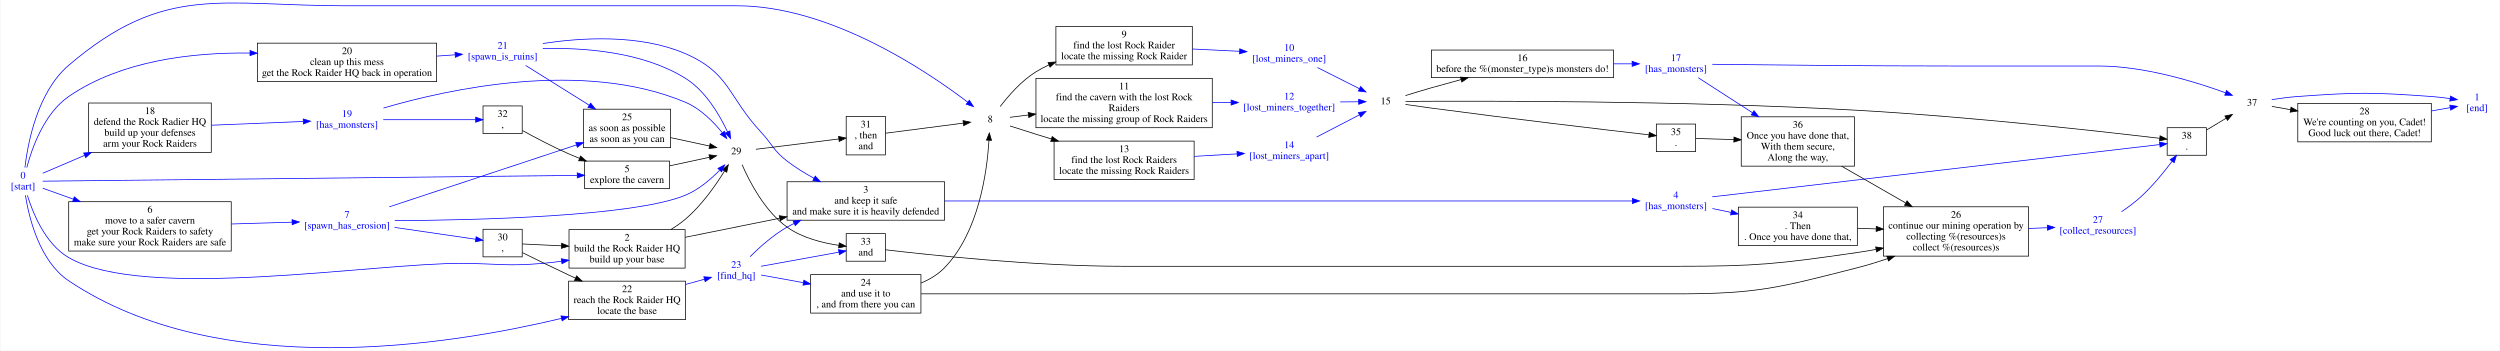
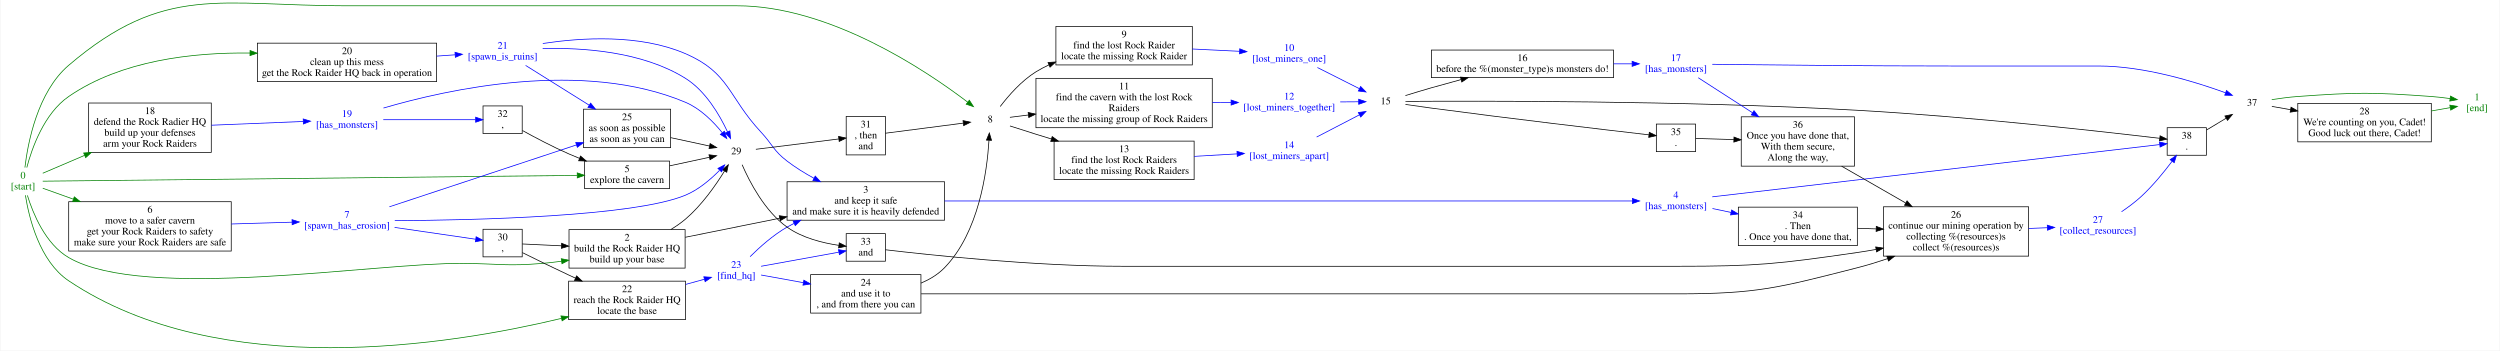
<svg xmlns="http://www.w3.org/2000/svg" width="3444pt" height="483pt" viewBox="0.00 0.00 3444.00 483.19">
  <g id="graph0" class="graph" transform="scale(1 1) rotate(0) translate(4 479.19)">
    <polygon fill="white" stroke="transparent" points="-4,4 -4,-479.19 3440,-479.19 3440,4 -4,4" />
    <g id="node1" class="node">
-       <text text-anchor="middle" x="27" y="-233.01" font-family="Times,serif" font-size="14.00" fill="blue">0</text>
-       <text text-anchor="middle" x="27" y="-218.01" font-family="Times,serif" font-size="14.00" fill="blue">[start]</text>
+       <text text-anchor="middle" x="27" y="-233.01" font-family="Times,serif" font-size="14.00" fill="green">0</text>
+       <text text-anchor="middle" x="27" y="-218.01" font-family="Times,serif" font-size="14.00" fill="green">[start]</text>
    </g>
    <g id="node3" class="node">
      <polygon fill="none" stroke="black" points="939.5,-162.71 779.5,-162.71 779.5,-109.71 939.5,-109.71 939.5,-162.71" />
      <text text-anchor="middle" x="859.5" y="-147.51" font-family="Times,serif" font-size="14.00">2</text>
      <text text-anchor="middle" x="859.5" y="-132.51" font-family="Times,serif" font-size="14.00">build the Rock Raider HQ</text>
      <text text-anchor="middle" x="859.5" y="-117.51" font-family="Times,serif" font-size="14.00">build up your base</text>
    </g>
-     <g id="edge2" class="edge">
-       <path fill="none" stroke="blue" d="M33.07,-209.91C40.75,-185.04 57.96,-142.81 90,-124.21 194.36,-63.61 512.32,-117.1 633,-116.21 681.89,-115.85 694.29,-112.02 743,-116.21 751.54,-116.94 760.41,-117.98 769.25,-119.19" />
-       <polygon fill="blue" stroke="blue" points="768.81,-122.66 779.2,-120.63 769.81,-115.74 768.81,-122.66" />
+     <g id="edge4" class="edge">
+       <path fill="none" stroke="green" d="M33.07,-209.91C40.75,-185.04 57.96,-142.81 90,-124.21 194.36,-63.61 512.32,-117.1 633,-116.21 681.89,-115.85 694.29,-112.02 743,-116.21 751.54,-116.94 760.41,-117.98 769.25,-119.19" />
+       <polygon fill="green" stroke="green" points="768.81,-122.66 779.2,-120.63 769.81,-115.74 768.81,-122.66" />
    </g>
    <g id="node6" class="node">
      <polygon fill="none" stroke="black" points="918,-257.21 801,-257.21 801,-219.21 918,-219.21 918,-257.21" />
      <text text-anchor="middle" x="859.5" y="-242.01" font-family="Times,serif" font-size="14.00">5</text>
      <text text-anchor="middle" x="859.5" y="-227.01" font-family="Times,serif" font-size="14.00">explore the cavern</text>
    </g>
-     <g id="edge1" class="edge">
-       <path fill="none" stroke="blue" d="M54.23,-229.49C167.64,-230.72 617.95,-235.6 790.62,-237.47" />
-       <polygon fill="blue" stroke="blue" points="790.81,-240.97 800.85,-237.58 790.89,-233.97 790.81,-240.97" />
+     <g id="edge5" class="edge">
+       <path fill="none" stroke="green" d="M54.23,-229.49C167.64,-230.72 617.95,-235.6 790.62,-237.47" />
+       <polygon fill="green" stroke="green" points="790.81,-240.97 800.85,-237.58 790.89,-233.97 790.81,-240.97" />
    </g>
    <g id="node7" class="node">
      <polygon fill="none" stroke="black" points="314,-201.21 90,-201.21 90,-133.21 314,-133.21 314,-201.21" />
      <text text-anchor="middle" x="202" y="-186.01" font-family="Times,serif" font-size="14.00">6</text>
      <text text-anchor="middle" x="202" y="-171.01" font-family="Times,serif" font-size="14.00">move to a safer cavern</text>
      <text text-anchor="middle" x="202" y="-156.01" font-family="Times,serif" font-size="14.00">get your Rock Raiders to safety</text>
      <text text-anchor="middle" x="202" y="-141.01" font-family="Times,serif" font-size="14.00">make sure your Rock Raiders are safe</text>
    </g>
-     <g id="edge5" class="edge">
-       <path fill="none" stroke="blue" d="M54.27,-219.79C66.02,-215.58 80.7,-210.32 96.2,-204.76" />
-       <polygon fill="blue" stroke="blue" points="97.71,-207.94 105.94,-201.27 95.35,-201.35 97.71,-207.94" />
+     <g id="edge2" class="edge">
+       <path fill="none" stroke="green" d="M54.27,-219.79C66.02,-215.58 80.7,-210.32 96.2,-204.76" />
+       <polygon fill="green" stroke="green" points="97.71,-207.94 105.94,-201.27 95.35,-201.35 97.71,-207.94" />
    </g>
    <g id="node9" class="node">
      <text text-anchor="middle" x="1360" y="-310.51" font-family="Times,serif" font-size="14.00">8</text>
    </g>
    <g id="edge7" class="edge">
-       <path fill="none" stroke="blue" d="M29.65,-248.3C33.64,-282.13 46.93,-352.48 90,-389.21 222.29,-502.03 298.64,-471.21 472.5,-471.21 472.5,-471.21 472.5,-471.21 1011,-471.21 1138.61,-471.21 1271.11,-382.4 1328.97,-338.37" />
-       <polygon fill="blue" stroke="blue" points="1331.17,-341.09 1336.95,-332.22 1326.89,-335.55 1331.17,-341.09" />
+       <path fill="none" stroke="green" d="M29.65,-248.3C33.64,-282.13 46.93,-352.48 90,-389.21 222.29,-502.03 298.64,-471.21 472.5,-471.21 472.5,-471.21 472.5,-471.21 1011,-471.21 1138.61,-471.21 1271.11,-382.4 1328.97,-338.37" />
+       <polygon fill="green" stroke="green" points="1331.17,-341.09 1336.95,-332.22 1326.89,-335.55 1331.17,-341.09" />
    </g>
    <g id="node19" class="node">
      <polygon fill="none" stroke="black" points="286.5,-337.21 117.5,-337.21 117.5,-269.21 286.5,-269.21 286.5,-337.21" />
      <text text-anchor="middle" x="202" y="-322.01" font-family="Times,serif" font-size="14.00">18</text>
      <text text-anchor="middle" x="202" y="-307.01" font-family="Times,serif" font-size="14.00">defend the Rock Radier HQ</text>
      <text text-anchor="middle" x="202" y="-292.01" font-family="Times,serif" font-size="14.00">build up your defenses</text>
      <text text-anchor="middle" x="202" y="-277.01" font-family="Times,serif" font-size="14.00">arm your Rock Raiders</text>
    </g>
-     <g id="edge4" class="edge">
-       <path fill="none" stroke="blue" d="M54.27,-240.45C69.92,-247.14 90.78,-256.06 111.85,-265.07" />
-       <polygon fill="blue" stroke="blue" points="110.63,-268.36 121.21,-269.07 113.39,-261.92 110.63,-268.36" />
+     <g id="edge1" class="edge">
+       <path fill="none" stroke="green" d="M54.27,-240.45C69.92,-247.14 90.78,-256.06 111.85,-265.07" />
+       <polygon fill="green" stroke="green" points="110.63,-268.36 121.21,-269.07 113.39,-261.92 110.63,-268.36" />
    </g>
    <g id="node21" class="node">
      <polygon fill="none" stroke="black" points="597,-419.71 350,-419.71 350,-366.71 597,-366.71 597,-419.71" />
      <text text-anchor="middle" x="473.5" y="-404.51" font-family="Times,serif" font-size="14.00">20</text>
      <text text-anchor="middle" x="473.5" y="-389.51" font-family="Times,serif" font-size="14.00">clean up this mess</text>
      <text text-anchor="middle" x="473.5" y="-374.51" font-family="Times,serif" font-size="14.00">get the Rock Raider HQ back in operation</text>
    </g>
    <g id="edge3" class="edge">
-       <path fill="none" stroke="blue" d="M32.25,-248.26C39.3,-274.97 56.11,-322.87 90,-346.21 162.27,-395.96 260.87,-407.07 339.87,-406.08" />
-       <polygon fill="blue" stroke="blue" points="339.96,-409.57 349.89,-405.88 339.82,-402.58 339.96,-409.57" />
+       <path fill="none" stroke="green" d="M32.25,-248.26C39.3,-274.97 56.11,-322.87 90,-346.21 162.27,-395.96 260.87,-407.07 339.87,-406.08" />
+       <polygon fill="green" stroke="green" points="339.96,-409.57 349.89,-405.88 339.82,-402.58 339.96,-409.57" />
    </g>
    <g id="node23" class="node">
      <polygon fill="none" stroke="black" points="940,-91.71 779,-91.71 779,-38.71 940,-38.71 940,-91.71" />
      <text text-anchor="middle" x="859.5" y="-76.51" font-family="Times,serif" font-size="14.00">22</text>
      <text text-anchor="middle" x="859.5" y="-61.51" font-family="Times,serif" font-size="14.00">reach the Rock Raider HQ</text>
      <text text-anchor="middle" x="859.5" y="-46.51" font-family="Times,serif" font-size="14.00">locate the base</text>
    </g>
    <g id="edge6" class="edge">
-       <path fill="none" stroke="blue" d="M30.32,-210.14C35.21,-179.31 49.66,-119.24 90,-92.21 298.62,47.62 615.62,-3.48 769.06,-40.4" />
-       <polygon fill="blue" stroke="blue" points="768.38,-43.84 778.93,-42.81 770.04,-37.04 768.38,-43.84" />
+       <path fill="none" stroke="green" d="M30.32,-210.14C35.21,-179.31 49.66,-119.24 90,-92.21 298.62,47.62 615.62,-3.48 769.06,-40.4" />
+       <polygon fill="green" stroke="green" points="768.38,-43.84 778.93,-42.81 770.04,-37.04 768.38,-43.84" />
    </g>
    <g id="node2" class="node">
-       <text text-anchor="middle" x="3409" y="-341.01" font-family="Times,serif" font-size="14.00" fill="blue">1</text>
-       <text text-anchor="middle" x="3409" y="-326.01" font-family="Times,serif" font-size="14.00" fill="blue">[end]</text>
+       <text text-anchor="middle" x="3409" y="-341.01" font-family="Times,serif" font-size="14.00" fill="green">1</text>
+       <text text-anchor="middle" x="3409" y="-326.01" font-family="Times,serif" font-size="14.00" fill="green">[end]</text>
    </g>
    <g id="node4" class="node">
      <polygon fill="none" stroke="black" points="1297,-228.71 1080,-228.71 1080,-175.71 1297,-175.71 1297,-228.71" />
      <text text-anchor="middle" x="1188.5" y="-213.51" font-family="Times,serif" font-size="14.00">3</text>
      <text text-anchor="middle" x="1188.5" y="-198.51" font-family="Times,serif" font-size="14.00">and keep it safe</text>
      <text text-anchor="middle" x="1188.5" y="-183.51" font-family="Times,serif" font-size="14.00">and make sure it is heavily defended</text>
    </g>
    <g id="edge9" class="edge">
      <path fill="none" stroke="black" d="M939.66,-152.18C978.67,-160.06 1026.52,-169.71 1069.72,-178.43" />
      <polygon fill="black" stroke="black" points="1069.24,-181.91 1079.73,-180.45 1070.62,-175.05 1069.24,-181.91" />
    </g>
    <g id="node30" class="node">
      <text text-anchor="middle" x="1010" y="-266.51" font-family="Times,serif" font-size="14.00">29</text>
    </g>
    <g id="edge8" class="edge">
      <path fill="none" stroke="black" d="M919.77,-162.86C926.91,-167.18 933.85,-171.98 940,-177.21 962.19,-196.06 981.35,-223.34 993.82,-243.49" />
      <polygon fill="black" stroke="black" points="990.9,-245.42 999.06,-252.18 996.89,-241.81 990.9,-245.42" />
    </g>
    <g id="node5" class="node">
      <text text-anchor="middle" x="2305" y="-206.01" font-family="Times,serif" font-size="14.00" fill="blue">4</text>
      <text text-anchor="middle" x="2305" y="-191.01" font-family="Times,serif" font-size="14.00" fill="blue">[has_monsters]</text>
    </g>
    <g id="edge10" class="edge">
      <path fill="none" stroke="blue" d="M1297.17,-202.21C1367.32,-202.21 1460.84,-202.21 1543.5,-202.21 1543.5,-202.21 1543.5,-202.21 1906,-202.21 2026.35,-202.21 2167.18,-202.21 2244.9,-202.21" />
      <polygon fill="blue" stroke="blue" points="2244.98,-205.71 2254.98,-202.21 2244.98,-198.71 2244.98,-205.71" />
    </g>
    <g id="node35" class="node">
      <polygon fill="none" stroke="black" points="2555,-193.71 2391,-193.71 2391,-140.71 2555,-140.71 2555,-193.71" />
      <text text-anchor="middle" x="2473" y="-178.51" font-family="Times,serif" font-size="14.00">34</text>
      <text text-anchor="middle" x="2473" y="-163.51" font-family="Times,serif" font-size="14.00">. Then</text>
      <text text-anchor="middle" x="2473" y="-148.51" font-family="Times,serif" font-size="14.00">. Once you have done that,</text>
    </g>
    <g id="edge11" class="edge">
      <path fill="none" stroke="blue" d="M2355.36,-191.8C2363.48,-190.09 2372.12,-188.26 2380.89,-186.42" />
      <polygon fill="blue" stroke="blue" points="2381.75,-189.81 2390.81,-184.32 2380.3,-182.96 2381.75,-189.81" />
    </g>
    <g id="node39" class="node">
      <polygon fill="none" stroke="black" points="3036,-303.21 2982,-303.21 2982,-265.21 3036,-265.21 3036,-303.21" />
      <text text-anchor="middle" x="3009" y="-288.01" font-family="Times,serif" font-size="14.00">38</text>
      <text text-anchor="middle" x="3009" y="-273.01" font-family="Times,serif" font-size="14.00">.</text>
    </g>
    <g id="edge12" class="edge">
      <path fill="none" stroke="blue" d="M2355.08,-207.94C2488.3,-223.5 2854.48,-266.27 2971.52,-279.95" />
      <polygon fill="blue" stroke="blue" points="2971.4,-283.46 2981.74,-281.14 2972.21,-276.5 2971.4,-283.46" />
    </g>
    <g id="edge13" class="edge">
      <path fill="none" stroke="black" d="M918.34,-250.67C936.64,-254.61 956.35,-258.86 972.7,-262.38" />
      <polygon fill="black" stroke="black" points="972.39,-265.9 982.91,-264.58 973.87,-259.06 972.39,-265.9" />
    </g>
    <g id="node8" class="node">
      <text text-anchor="middle" x="473.5" y="-179.01" font-family="Times,serif" font-size="14.00" fill="blue">7</text>
      <text text-anchor="middle" x="473.5" y="-164.01" font-family="Times,serif" font-size="14.00" fill="blue">[spawn_has_erosion]</text>
    </g>
    <g id="edge14" class="edge">
      <path fill="none" stroke="blue" d="M314.17,-170.51C342.33,-171.34 371.91,-172.22 397.78,-172.99" />
      <polygon fill="blue" stroke="blue" points="397.77,-176.49 407.87,-173.29 397.98,-169.49 397.77,-176.49" />
    </g>
    <g id="node26" class="node">
      <polygon fill="none" stroke="black" points="919.5,-328.71 799.5,-328.71 799.5,-275.71 919.5,-275.71 919.5,-328.71" />
      <text text-anchor="middle" x="859.5" y="-313.51" font-family="Times,serif" font-size="14.00">25</text>
      <text text-anchor="middle" x="859.5" y="-298.51" font-family="Times,serif" font-size="14.00">as soon as possible</text>
      <text text-anchor="middle" x="859.5" y="-283.51" font-family="Times,serif" font-size="14.00">as soon as you can</text>
    </g>
    <g id="edge16" class="edge">
      <path fill="none" stroke="blue" d="M531.99,-194.22C600.87,-217 716.17,-255.13 789.71,-279.46" />
      <polygon fill="blue" stroke="blue" points="788.76,-282.83 799.35,-282.65 790.96,-276.18 788.76,-282.83" />
    </g>
    <g id="edge15" class="edge">
      <path fill="none" stroke="blue" d="M539.38,-175.08C649.86,-175.7 869.42,-180.75 940,-210.21 957.96,-217.7 974.53,-231.77 986.94,-244.4" />
      <polygon fill="blue" stroke="blue" points="984.7,-247.13 994.1,-252.01 989.79,-242.33 984.7,-247.13" />
    </g>
    <g id="node31" class="node">
      <polygon fill="none" stroke="black" points="715,-163.21 661,-163.21 661,-125.21 715,-125.21 715,-163.21" />
      <text text-anchor="middle" x="688" y="-148.01" font-family="Times,serif" font-size="14.00">30</text>
      <text text-anchor="middle" x="688" y="-133.01" font-family="Times,serif" font-size="14.00">,</text>
    </g>
    <g id="edge17" class="edge">
      <path fill="none" stroke="blue" d="M539.12,-165.78C575.71,-160.44 620.13,-153.96 650.68,-149.51" />
      <polygon fill="blue" stroke="blue" points="651.48,-152.93 660.87,-148.02 650.47,-146 651.48,-152.93" />
    </g>
    <g id="node10" class="node">
      <polygon fill="none" stroke="black" points="1638.5,-442.71 1450.5,-442.71 1450.5,-389.71 1638.5,-389.71 1638.5,-442.71" />
      <text text-anchor="middle" x="1544.5" y="-427.51" font-family="Times,serif" font-size="14.00">9</text>
      <text text-anchor="middle" x="1544.5" y="-412.51" font-family="Times,serif" font-size="14.00">find the lost Rock Raider</text>
      <text text-anchor="middle" x="1544.5" y="-397.51" font-family="Times,serif" font-size="14.00">locate the missing Rock Raider</text>
    </g>
    <g id="edge18" class="edge">
      <path fill="none" stroke="black" d="M1373.77,-332.41C1385.1,-347.28 1402.94,-367.81 1423,-380.21 1428.68,-383.71 1434.72,-386.9 1440.95,-389.79" />
      <polygon fill="black" stroke="black" points="1439.64,-393.03 1450.21,-393.81 1442.43,-386.61 1439.64,-393.03" />
    </g>
    <g id="node12" class="node">
      <polygon fill="none" stroke="black" points="1666,-371.21 1423,-371.21 1423,-303.21 1666,-303.21 1666,-371.21" />
      <text text-anchor="middle" x="1544.5" y="-356.01" font-family="Times,serif" font-size="14.00">11</text>
      <text text-anchor="middle" x="1544.5" y="-341.01" font-family="Times,serif" font-size="14.00">find the cavern with the lost Rock</text>
      <text text-anchor="middle" x="1544.5" y="-326.01" font-family="Times,serif" font-size="14.00">Raiders</text>
      <text text-anchor="middle" x="1544.5" y="-311.01" font-family="Times,serif" font-size="14.00">locate the missing group of Rock Raiders</text>
    </g>
    <g id="edge19" class="edge">
      <path fill="none" stroke="black" d="M1387.15,-317.5C1394.61,-318.44 1403.28,-319.53 1412.65,-320.71" />
      <polygon fill="black" stroke="black" points="1412.27,-324.2 1422.63,-321.97 1413.15,-317.25 1412.27,-324.2" />
    </g>
    <g id="node14" class="node">
      <polygon fill="none" stroke="black" points="1641,-284.71 1448,-284.71 1448,-231.71 1641,-231.71 1641,-284.71" />
      <text text-anchor="middle" x="1544.5" y="-269.51" font-family="Times,serif" font-size="14.00">13</text>
      <text text-anchor="middle" x="1544.5" y="-254.51" font-family="Times,serif" font-size="14.00">find the lost Rock Raiders</text>
      <text text-anchor="middle" x="1544.5" y="-239.51" font-family="Times,serif" font-size="14.00">locate the missing Rock Raiders</text>
    </g>
    <g id="edge20" class="edge">
      <path fill="none" stroke="black" d="M1387.21,-305.61C1398.24,-302.03 1411.23,-297.86 1423,-294.21 1429.88,-292.07 1436.99,-289.88 1444.15,-287.7" />
      <polygon fill="black" stroke="black" points="1445.39,-290.98 1453.94,-284.73 1443.36,-284.28 1445.39,-290.98" />
    </g>
    <g id="node11" class="node">
      <text text-anchor="middle" x="1772" y="-409.01" font-family="Times,serif" font-size="14.00" fill="blue">10</text>
      <text text-anchor="middle" x="1772" y="-394.01" font-family="Times,serif" font-size="14.00" fill="blue">[lost_miners_one]</text>
    </g>
    <g id="edge21" class="edge">
      <path fill="none" stroke="blue" d="M1638.52,-411.67C1660.32,-410.61 1683.13,-409.49 1703.56,-408.5" />
      <polygon fill="blue" stroke="blue" points="1703.87,-411.98 1713.69,-408 1703.53,-404.99 1703.87,-411.98" />
    </g>
    <g id="node16" class="node">
      <text text-anchor="middle" x="1905" y="-335.51" font-family="Times,serif" font-size="14.00">15</text>
    </g>
    <g id="edge22" class="edge">
      <path fill="none" stroke="blue" d="M1810.89,-386.12C1829.17,-376.91 1850.95,-365.93 1868.85,-356.91" />
      <polygon fill="blue" stroke="blue" points="1870.46,-360.02 1877.82,-352.4 1867.31,-353.77 1870.46,-360.02" />
    </g>
    <g id="node13" class="node">
      <text text-anchor="middle" x="1772" y="-342.01" font-family="Times,serif" font-size="14.00" fill="blue">12</text>
      <text text-anchor="middle" x="1772" y="-327.01" font-family="Times,serif" font-size="14.00" fill="blue">[lost_miners_together]</text>
    </g>
    <g id="edge23" class="edge">
      <path fill="none" stroke="blue" d="M1666.17,-337.74C1674.88,-337.78 1683.53,-337.82 1691.9,-337.86" />
      <polygon fill="blue" stroke="blue" points="1691.95,-341.36 1701.97,-337.9 1691.98,-334.36 1691.95,-341.36" />
    </g>
    <g id="edge24" class="edge">
      <path fill="none" stroke="blue" d="M1842.34,-338.74C1851.13,-338.8 1859.82,-338.87 1867.79,-338.93" />
      <polygon fill="blue" stroke="blue" points="1867.77,-342.43 1877.8,-339.01 1867.82,-335.43 1867.77,-342.43" />
    </g>
    <g id="node15" class="node">
      <text text-anchor="middle" x="1772" y="-275.01" font-family="Times,serif" font-size="14.00" fill="blue">14</text>
      <text text-anchor="middle" x="1772" y="-260.01" font-family="Times,serif" font-size="14.00" fill="blue">[lost_miners_apart]</text>
    </g>
    <g id="edge25" class="edge">
      <path fill="none" stroke="blue" d="M1641.13,-263.72C1660.88,-264.86 1681.35,-266.04 1700.03,-267.12" />
      <polygon fill="blue" stroke="blue" points="1700.03,-270.62 1710.22,-267.7 1700.43,-263.63 1700.03,-270.62" />
    </g>
    <g id="edge26" class="edge">
      <path fill="none" stroke="blue" d="M1809.84,-290.33C1828.27,-299.9 1850.47,-311.42 1868.69,-320.88" />
      <polygon fill="blue" stroke="blue" points="1867.32,-324.11 1877.81,-325.61 1870.55,-317.9 1867.32,-324.11" />
    </g>
    <g id="node17" class="node">
      <polygon fill="none" stroke="black" points="2219,-410.21 1968,-410.21 1968,-372.21 2219,-372.21 2219,-410.21" />
      <text text-anchor="middle" x="2093.5" y="-395.01" font-family="Times,serif" font-size="14.00">16</text>
      <text text-anchor="middle" x="2093.5" y="-380.01" font-family="Times,serif" font-size="14.00">before the %(monster_type)s monsters do!</text>
    </g>
    <g id="edge28" class="edge">
      <path fill="none" stroke="black" d="M1932.18,-347.47C1943.21,-350.89 1956.2,-354.84 1968,-358.21 1981.15,-361.96 1995.12,-365.81 2008.77,-369.48" />
      <polygon fill="black" stroke="black" points="2008.07,-372.92 2018.64,-372.13 2009.89,-366.16 2008.07,-372.92" />
    </g>
    <g id="node36" class="node">
      <polygon fill="none" stroke="black" points="2332,-308.21 2278,-308.21 2278,-270.21 2332,-270.21 2332,-308.21" />
      <text text-anchor="middle" x="2305" y="-293.01" font-family="Times,serif" font-size="14.00">35</text>
      <text text-anchor="middle" x="2305" y="-278.01" font-family="Times,serif" font-size="14.00">.</text>
    </g>
    <g id="edge27" class="edge">
      <path fill="none" stroke="black" d="M1932.23,-335.26C1943.26,-333.64 1956.25,-331.78 1968,-330.21 2077.03,-315.64 2206.24,-300.46 2267.84,-293.35" />
      <polygon fill="black" stroke="black" points="2268.3,-296.82 2277.83,-292.19 2267.5,-289.86 2268.3,-296.82" />
    </g>
    <g id="edge29" class="edge">
      <path fill="none" stroke="black" d="M1932.3,-339.44C2020.43,-340.06 2313.38,-340.89 2555,-327.21 2710.37,-318.41 2894.85,-297.69 2971.65,-288.61" />
      <polygon fill="black" stroke="black" points="2972.24,-292.06 2981.76,-287.4 2971.41,-285.11 2972.24,-292.06" />
    </g>
    <g id="node18" class="node">
      <text text-anchor="middle" x="2305" y="-395.01" font-family="Times,serif" font-size="14.00" fill="blue">17</text>
      <text text-anchor="middle" x="2305" y="-380.01" font-family="Times,serif" font-size="14.00" fill="blue">[has_monsters]</text>
    </g>
    <g id="edge30" class="edge">
      <path fill="none" stroke="blue" d="M2219.09,-391.21C2227.86,-391.21 2236.44,-391.21 2244.57,-391.21" />
      <polygon fill="blue" stroke="blue" points="2244.61,-394.71 2254.61,-391.21 2244.61,-387.71 2244.61,-394.71" />
    </g>
    <g id="node37" class="node">
      <polygon fill="none" stroke="black" points="2551,-318.21 2395,-318.21 2395,-250.21 2551,-250.21 2551,-318.21" />
      <text text-anchor="middle" x="2473" y="-303.01" font-family="Times,serif" font-size="14.00">36</text>
      <text text-anchor="middle" x="2473" y="-288.01" font-family="Times,serif" font-size="14.00">Once you have done that,</text>
      <text text-anchor="middle" x="2473" y="-273.01" font-family="Times,serif" font-size="14.00">With them secure,</text>
      <text text-anchor="middle" x="2473" y="-258.01" font-family="Times,serif" font-size="14.00">Along the way,</text>
    </g>
    <g id="edge31" class="edge">
      <path fill="none" stroke="blue" d="M2335.68,-372.08C2356.46,-358.68 2384.97,-340.31 2410.55,-323.82" />
      <polygon fill="blue" stroke="blue" points="2412.58,-326.67 2419.09,-318.31 2408.79,-320.79 2412.58,-326.67" />
    </g>
    <g id="node38" class="node">
      <text text-anchor="middle" x="3099" y="-333.51" font-family="Times,serif" font-size="14.00">37</text>
    </g>
    <g id="edge32" class="edge">
      <path fill="none" stroke="blue" d="M2355.1,-390.58C2428.12,-389.7 2569.66,-388.21 2690,-388.21 2690,-388.21 2690,-388.21 2887.5,-388.21 2950.38,-388.21 3020.92,-366.45 3062.29,-351.35" />
      <polygon fill="blue" stroke="blue" points="3063.76,-354.54 3071.91,-347.77 3061.32,-347.98 3063.76,-354.54" />
    </g>
    <g id="node20" class="node">
      <text text-anchor="middle" x="473.5" y="-318.01" font-family="Times,serif" font-size="14.00" fill="blue">19</text>
      <text text-anchor="middle" x="473.5" y="-303.01" font-family="Times,serif" font-size="14.00" fill="blue">[has_monsters]</text>
    </g>
    <g id="edge33" class="edge">
      <path fill="none" stroke="blue" d="M286.79,-306.63C327.75,-308.3 376.08,-310.27 413.16,-311.78" />
      <polygon fill="blue" stroke="blue" points="413.18,-315.29 423.31,-312.2 413.46,-308.29 413.18,-315.29" />
    </g>
    <g id="edge34" class="edge">
      <path fill="none" stroke="blue" d="M523.81,-330.29C611.53,-356.02 798.71,-397.81 940,-338.21 960.53,-329.55 978.29,-311.64 990.65,-296.38" />
      <polygon fill="blue" stroke="blue" points="993.59,-298.3 996.94,-288.24 988.05,-294.01 993.59,-298.3" />
    </g>
    <g id="node33" class="node">
      <polygon fill="none" stroke="black" points="715,-333.21 661,-333.21 661,-295.21 715,-295.21 715,-333.21" />
      <text text-anchor="middle" x="688" y="-318.01" font-family="Times,serif" font-size="14.00">32</text>
      <text text-anchor="middle" x="688" y="-303.01" font-family="Times,serif" font-size="14.00">,</text>
    </g>
    <g id="edge35" class="edge">
      <path fill="none" stroke="blue" d="M523.52,-314.21C562.29,-314.21 615.54,-314.21 650.59,-314.21" />
      <polygon fill="blue" stroke="blue" points="650.85,-317.71 660.85,-314.21 650.85,-310.71 650.85,-317.71" />
    </g>
    <g id="node22" class="node">
      <text text-anchor="middle" x="688" y="-412.01" font-family="Times,serif" font-size="14.00" fill="blue">21</text>
      <text text-anchor="middle" x="688" y="-397.01" font-family="Times,serif" font-size="14.00" fill="blue">[spawn_is_ruins]</text>
    </g>
    <g id="edge36" class="edge">
      <path fill="none" stroke="blue" d="M597.19,-401.87C605.86,-402.48 614.38,-403.08 622.51,-403.65" />
      <polygon fill="blue" stroke="blue" points="622.37,-407.15 632.59,-404.37 622.86,-400.17 622.37,-407.15" />
    </g>
    <g id="edge39" class="edge">
      <path fill="none" stroke="blue" d="M743.4,-419.24C796,-427.27 876.8,-432.53 940,-405.21 1001.16,-378.76 998.59,-345.98 1044,-297.21 1060.3,-279.7 1061.04,-271.78 1080,-257.21 1091.34,-248.49 1104.28,-240.51 1117.15,-233.49" />
      <polygon fill="blue" stroke="blue" points="1118.83,-236.56 1126.03,-228.79 1115.56,-230.37 1118.83,-236.56" />
    </g>
    <g id="edge38" class="edge">
      <path fill="none" stroke="blue" d="M719.7,-389.01C744.08,-373.76 778.7,-352.11 807.27,-334.25" />
      <polygon fill="blue" stroke="blue" points="809.3,-337.1 815.92,-328.83 805.59,-331.17 809.3,-337.1" />
    </g>
    <g id="edge37" class="edge">
      <path fill="none" stroke="blue" d="M743.21,-412.26C797.14,-413.69 880.25,-408.58 940,-371.21 967.69,-353.89 987.02,-320.92 998.03,-297.36" />
      <polygon fill="blue" stroke="blue" points="1001.23,-298.78 1002.11,-288.22 994.84,-295.93 1001.23,-298.78" />
    </g>
    <g id="node24" class="node">
      <text text-anchor="middle" x="1010" y="-110.01" font-family="Times,serif" font-size="14.00" fill="blue">23</text>
      <text text-anchor="middle" x="1010" y="-95.01" font-family="Times,serif" font-size="14.00" fill="blue">[find_hq]</text>
    </g>
    <g id="edge40" class="edge">
      <path fill="none" stroke="blue" d="M940.4,-87.27C949.19,-89.69 957.86,-92.09 965.94,-94.32" />
      <polygon fill="blue" stroke="blue" points="965.24,-97.76 975.81,-97.04 967.11,-91.01 965.24,-97.76" />
    </g>
    <g id="edge41" class="edge">
      <path fill="none" stroke="blue" d="M1029.06,-125.48C1042.15,-138.51 1060.84,-155.25 1080,-166.21 1083.08,-167.97 1086.27,-169.66 1089.52,-171.29" />
      <polygon fill="blue" stroke="blue" points="1088.31,-174.59 1098.85,-175.69 1091.3,-168.26 1088.31,-174.59" />
    </g>
    <g id="node25" class="node">
      <polygon fill="none" stroke="black" points="1264.5,-100.71 1112.5,-100.71 1112.5,-47.71 1264.5,-47.71 1264.5,-100.71" />
      <text text-anchor="middle" x="1188.5" y="-85.51" font-family="Times,serif" font-size="14.00">24</text>
      <text text-anchor="middle" x="1188.5" y="-70.51" font-family="Times,serif" font-size="14.00">and use it to</text>
      <text text-anchor="middle" x="1188.5" y="-55.51" font-family="Times,serif" font-size="14.00">, and from there you can</text>
    </g>
    <g id="edge42" class="edge">
      <path fill="none" stroke="blue" d="M1044.2,-100.19C1060.76,-97.18 1081.63,-93.4 1102.28,-89.66" />
      <polygon fill="blue" stroke="blue" points="1103.16,-93.05 1112.38,-87.83 1101.91,-86.17 1103.16,-93.05" />
    </g>
    <g id="node34" class="node">
      <polygon fill="none" stroke="black" points="1215.5,-157.21 1161.5,-157.21 1161.5,-119.21 1215.5,-119.21 1215.5,-157.21" />
      <text text-anchor="middle" x="1188.5" y="-142.01" font-family="Times,serif" font-size="14.00">33</text>
      <text text-anchor="middle" x="1188.5" y="-127.01" font-family="Times,serif" font-size="14.00">and</text>
    </g>
    <g id="edge43" class="edge">
      <path fill="none" stroke="blue" d="M1044.2,-112.23C1074.7,-117.76 1119.82,-125.93 1151.25,-131.63" />
      <polygon fill="blue" stroke="blue" points="1150.88,-135.12 1161.34,-133.46 1152.13,-128.24 1150.88,-135.12" />
    </g>
    <g id="edge44" class="edge">
      <path fill="none" stroke="black" d="M1264.56,-88.99C1276.59,-94.09 1288.01,-100.96 1297,-110.21 1344.22,-158.77 1355.61,-242.14 1358.27,-285.74" />
      <polygon fill="black" stroke="black" points="1354.78,-286.11 1358.77,-295.93 1361.78,-285.77 1354.78,-286.11" />
    </g>
    <g id="node27" class="node">
      <polygon fill="none" stroke="black" points="2791,-194.21 2591,-194.21 2591,-126.21 2791,-126.21 2791,-194.21" />
      <text text-anchor="middle" x="2691" y="-179.01" font-family="Times,serif" font-size="14.00">26</text>
      <text text-anchor="middle" x="2691" y="-164.01" font-family="Times,serif" font-size="14.00">continue our mining operation by</text>
      <text text-anchor="middle" x="2691" y="-149.01" font-family="Times,serif" font-size="14.00">collecting %(resources)s</text>
      <text text-anchor="middle" x="2691" y="-134.01" font-family="Times,serif" font-size="14.00">collect %(resources)s</text>
    </g>
    <g id="edge45" class="edge">
      <path fill="none" stroke="black" d="M1264.77,-74.21C1336.44,-74.21 1447.32,-74.21 1543.5,-74.21 1543.5,-74.21 1543.5,-74.21 2306,-74.21 2417.82,-74.21 2446.64,-82.63 2555,-110.21 2568.68,-113.69 2582.89,-118.06 2596.74,-122.77" />
      <polygon fill="black" stroke="black" points="2595.66,-126.1 2606.25,-126.08 2597.95,-119.49 2595.66,-126.1" />
    </g>
    <g id="edge46" class="edge">
      <path fill="none" stroke="black" d="M919.62,-289.47C937.66,-285.58 956.96,-281.42 972.98,-277.97" />
      <polygon fill="black" stroke="black" points="973.96,-281.34 983,-275.81 972.48,-274.5 973.96,-281.34" />
    </g>
    <g id="node28" class="node">
      <text text-anchor="middle" x="2886.5" y="-172.01" font-family="Times,serif" font-size="14.00" fill="blue">27</text>
      <text text-anchor="middle" x="2886.5" y="-157.01" font-family="Times,serif" font-size="14.00" fill="blue">[collect_resources]</text>
    </g>
    <g id="edge47" class="edge">
      <path fill="none" stroke="blue" d="M2791.02,-164.3C2799.74,-164.66 2808.44,-165.02 2816.84,-165.37" />
      <polygon fill="blue" stroke="blue" points="2816.77,-168.87 2826.9,-165.78 2817.06,-161.87 2816.77,-168.87" />
    </g>
    <g id="edge48" class="edge">
      <path fill="none" stroke="blue" d="M2919.11,-187.4C2928.2,-193.55 2937.85,-200.71 2946,-208.21 2961.98,-222.88 2977.41,-241.78 2988.88,-257.05" />
      <polygon fill="blue" stroke="blue" points="2986.07,-259.14 2994.82,-265.12 2991.71,-254.99 2986.07,-259.14" />
    </g>
    <g id="node29" class="node">
      <polygon fill="none" stroke="black" points="3346,-336.71 3162,-336.71 3162,-283.71 3346,-283.71 3346,-336.71" />
      <text text-anchor="middle" x="3254" y="-321.51" font-family="Times,serif" font-size="14.00">28</text>
      <text text-anchor="middle" x="3254" y="-306.51" font-family="Times,serif" font-size="14.00">We're counting on you, Cadet!</text>
      <text text-anchor="middle" x="3254" y="-291.51" font-family="Times,serif" font-size="14.00">Good luck out there, Cadet!</text>
    </g>
    <g id="edge49" class="edge">
-       <path fill="none" stroke="blue" d="M3346.21,-326.3C3355.29,-327.9 3364.08,-329.46 3372.04,-330.86" />
-       <polygon fill="blue" stroke="blue" points="3371.54,-334.33 3381.99,-332.62 3372.75,-327.43 3371.54,-334.33" />
+       <path fill="none" stroke="green" d="M3346.21,-326.3C3355.29,-327.9 3364.08,-329.46 3372.04,-330.86" />
+       <polygon fill="green" stroke="green" points="3371.54,-334.33 3381.99,-332.62 3372.75,-327.43 3371.54,-334.33" />
    </g>
    <g id="node32" class="node">
      <polygon fill="none" stroke="black" points="1215.5,-318.71 1161.5,-318.71 1161.5,-265.71 1215.5,-265.71 1215.5,-318.71" />
      <text text-anchor="middle" x="1188.5" y="-303.51" font-family="Times,serif" font-size="14.00">31</text>
      <text text-anchor="middle" x="1188.5" y="-288.51" font-family="Times,serif" font-size="14.00">, then</text>
      <text text-anchor="middle" x="1188.5" y="-273.51" font-family="Times,serif" font-size="14.00">and</text>
    </g>
    <g id="edge50" class="edge">
      <path fill="none" stroke="black" d="M1037.04,-273.45C1067.28,-277.22 1117.36,-283.46 1151.35,-287.7" />
      <polygon fill="black" stroke="black" points="1150.99,-291.18 1161.35,-288.95 1151.86,-284.24 1150.99,-291.18" />
    </g>
    <g id="edge51" class="edge">
      <path fill="none" stroke="black" d="M1018.08,-252.18C1028.23,-228.75 1049.14,-188.24 1080,-166.21 1100.87,-151.31 1129.05,-144.33 1151.33,-141.07" />
      <polygon fill="black" stroke="black" points="1151.94,-144.52 1161.41,-139.78 1151.05,-137.58 1151.94,-144.52" />
    </g>
    <g id="edge52" class="edge">
      <path fill="none" stroke="black" d="M715.11,-142.97C729.89,-142.28 749.33,-141.36 769.11,-140.43" />
      <polygon fill="black" stroke="black" points="769.32,-143.92 779.14,-139.95 768.99,-136.93 769.32,-143.92" />
    </g>
    <g id="edge53" class="edge">
      <path fill="none" stroke="black" d="M715.25,-131.03C733.13,-122.14 757.39,-110.24 779,-100.21 782.1,-98.77 785.28,-97.3 788.5,-95.84" />
      <polygon fill="black" stroke="black" points="789.95,-99.02 797.62,-91.71 787.07,-92.64 789.95,-99.02" />
    </g>
    <g id="edge54" class="edge">
      <path fill="none" stroke="black" d="M1215.61,-295.6C1244.23,-299.31 1290.34,-305.29 1322.52,-309.47" />
      <polygon fill="black" stroke="black" points="1322.49,-313 1332.86,-310.81 1323.39,-306.05 1322.49,-313" />
    </g>
    <g id="edge55" class="edge">
      <path fill="none" stroke="black" d="M715.33,-299.29C733.04,-289.54 757.07,-276.88 779,-267.21 783.75,-265.11 788.71,-263.04 793.72,-261.03" />
      <polygon fill="black" stroke="black" points="795.35,-264.15 803.38,-257.24 792.8,-257.63 795.35,-264.15" />
    </g>
    <g id="edge56" class="edge">
      <path fill="none" stroke="black" d="M1215.65,-134.97C1274.25,-128 1420.56,-112.21 1543.5,-112.21 1543.5,-112.21 1543.5,-112.21 2306,-112.21 2416.99,-112.21 2445.16,-115.29 2555,-131.21 2563.45,-132.43 2572.15,-133.87 2580.89,-135.45" />
      <polygon fill="black" stroke="black" points="2580.27,-138.9 2590.75,-137.29 2581.56,-132.02 2580.27,-138.9" />
    </g>
    <g id="edge57" class="edge">
      <path fill="none" stroke="black" d="M2555.04,-164.58C2563.48,-164.31 2572.14,-164.03 2580.82,-163.74" />
      <polygon fill="black" stroke="black" points="2581.11,-167.24 2591,-163.41 2580.89,-160.24 2581.11,-167.24" />
    </g>
    <g id="edge58" class="edge">
      <path fill="none" stroke="black" d="M2332.3,-288.41C2346.78,-287.98 2365.67,-287.41 2384.86,-286.83" />
      <polygon fill="black" stroke="black" points="2385.01,-290.33 2394.9,-286.53 2384.8,-283.33 2385.01,-290.33" />
    </g>
    <g id="edge59" class="edge">
      <path fill="none" stroke="black" d="M2533.31,-250.16C2560.58,-234.5 2593.09,-215.84 2621.41,-199.58" />
      <polygon fill="black" stroke="black" points="2623.52,-202.41 2630.45,-194.39 2620.03,-196.34 2623.52,-202.41" />
    </g>
    <g id="edge60" class="edge">
-       <path fill="none" stroke="blue" d="M3126.15,-341.86C3137.18,-343.59 3150.18,-345.35 3162,-346.21 3243.57,-352.1 3264.43,-352.1 3346,-346.21 3354.41,-345.6 3363.4,-344.54 3371.87,-343.35" />
-       <polygon fill="blue" stroke="blue" points="3372.47,-346.79 3381.85,-341.86 3371.44,-339.87 3372.47,-346.79" />
+       <path fill="none" stroke="green" d="M3126.15,-341.86C3137.18,-343.59 3150.18,-345.35 3162,-346.21 3243.57,-352.1 3264.43,-352.1 3346,-346.21 3354.41,-345.6 3363.4,-344.54 3371.87,-343.35" />
+       <polygon fill="green" stroke="green" points="3372.47,-346.79 3381.85,-341.86 3371.44,-339.87 3372.47,-346.79" />
    </g>
    <g id="edge61" class="edge">
      <path fill="none" stroke="black" d="M3126.3,-332.56C3133.91,-331.22 3142.71,-329.67 3152.05,-328.02" />
      <polygon fill="black" stroke="black" points="3152.71,-331.46 3161.95,-326.27 3151.49,-324.57 3152.71,-331.46" />
    </g>
    <g id="edge62" class="edge">
      <path fill="none" stroke="black" d="M3036.4,-300.11C3044.83,-305.18 3054.29,-310.88 3063.22,-316.26" />
      <polygon fill="black" stroke="black" points="3061.55,-319.34 3071.92,-321.5 3065.16,-313.34 3061.55,-319.34" />
    </g>
  </g>
</svg>
